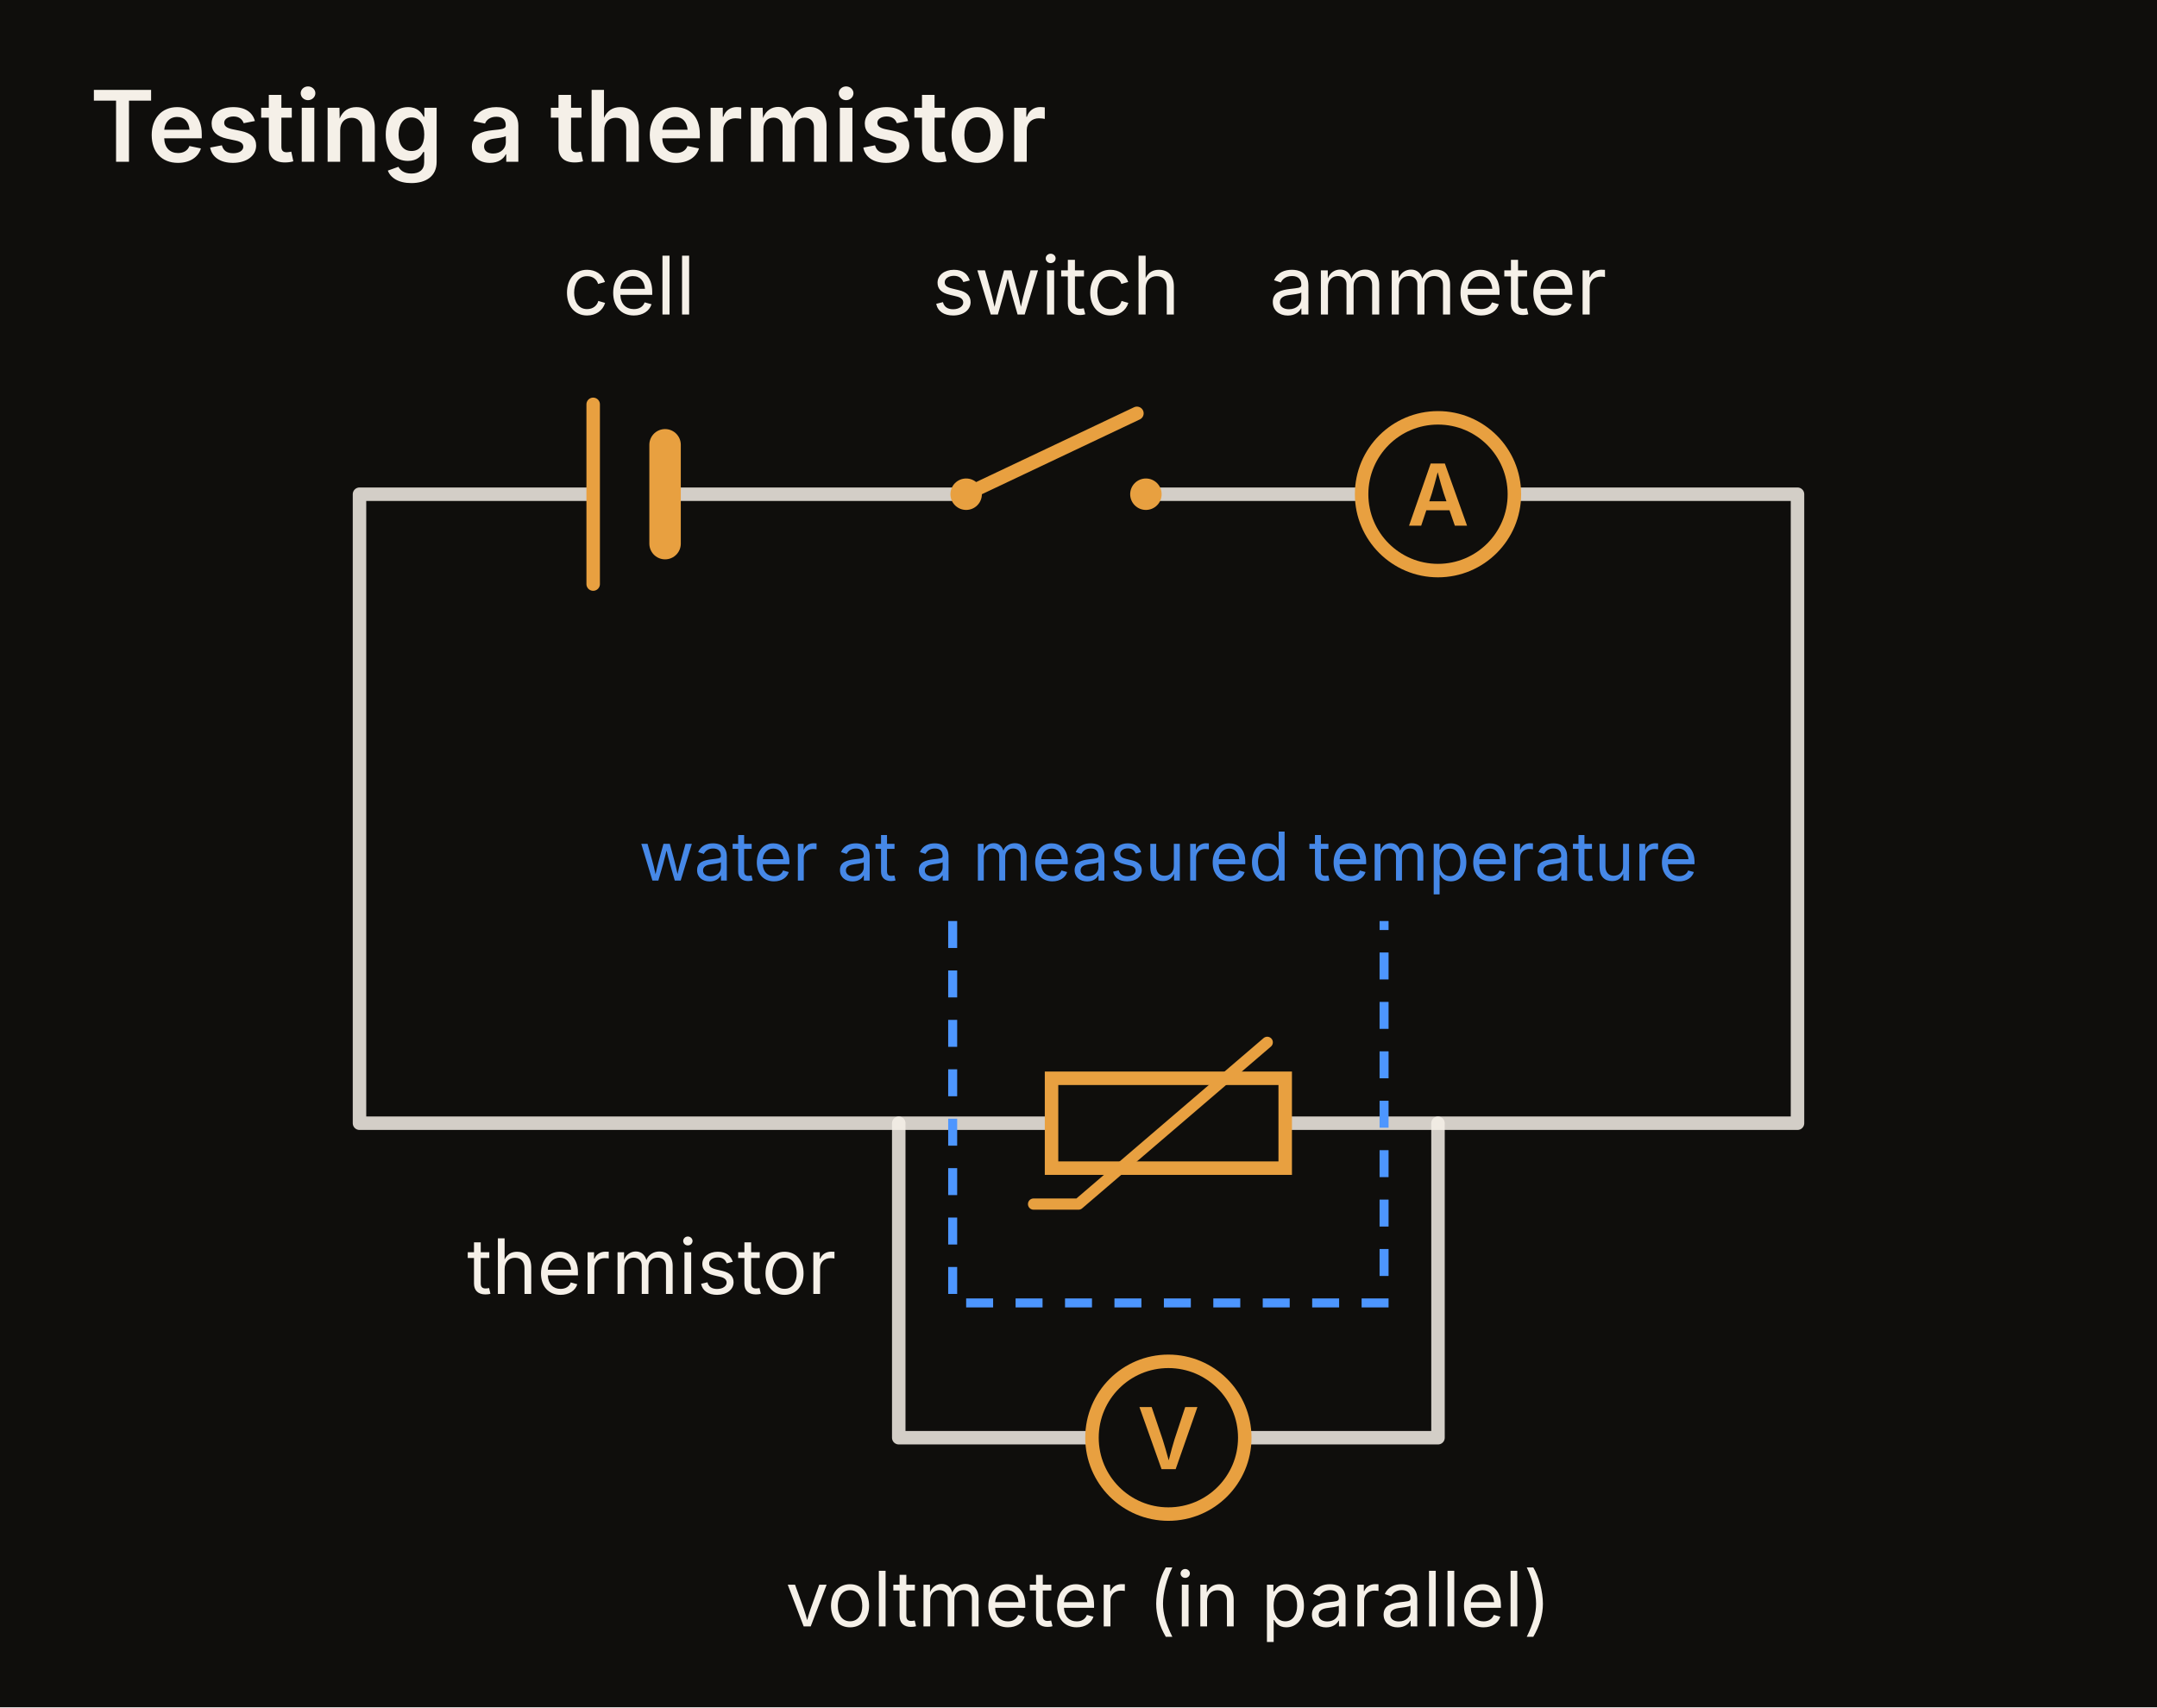
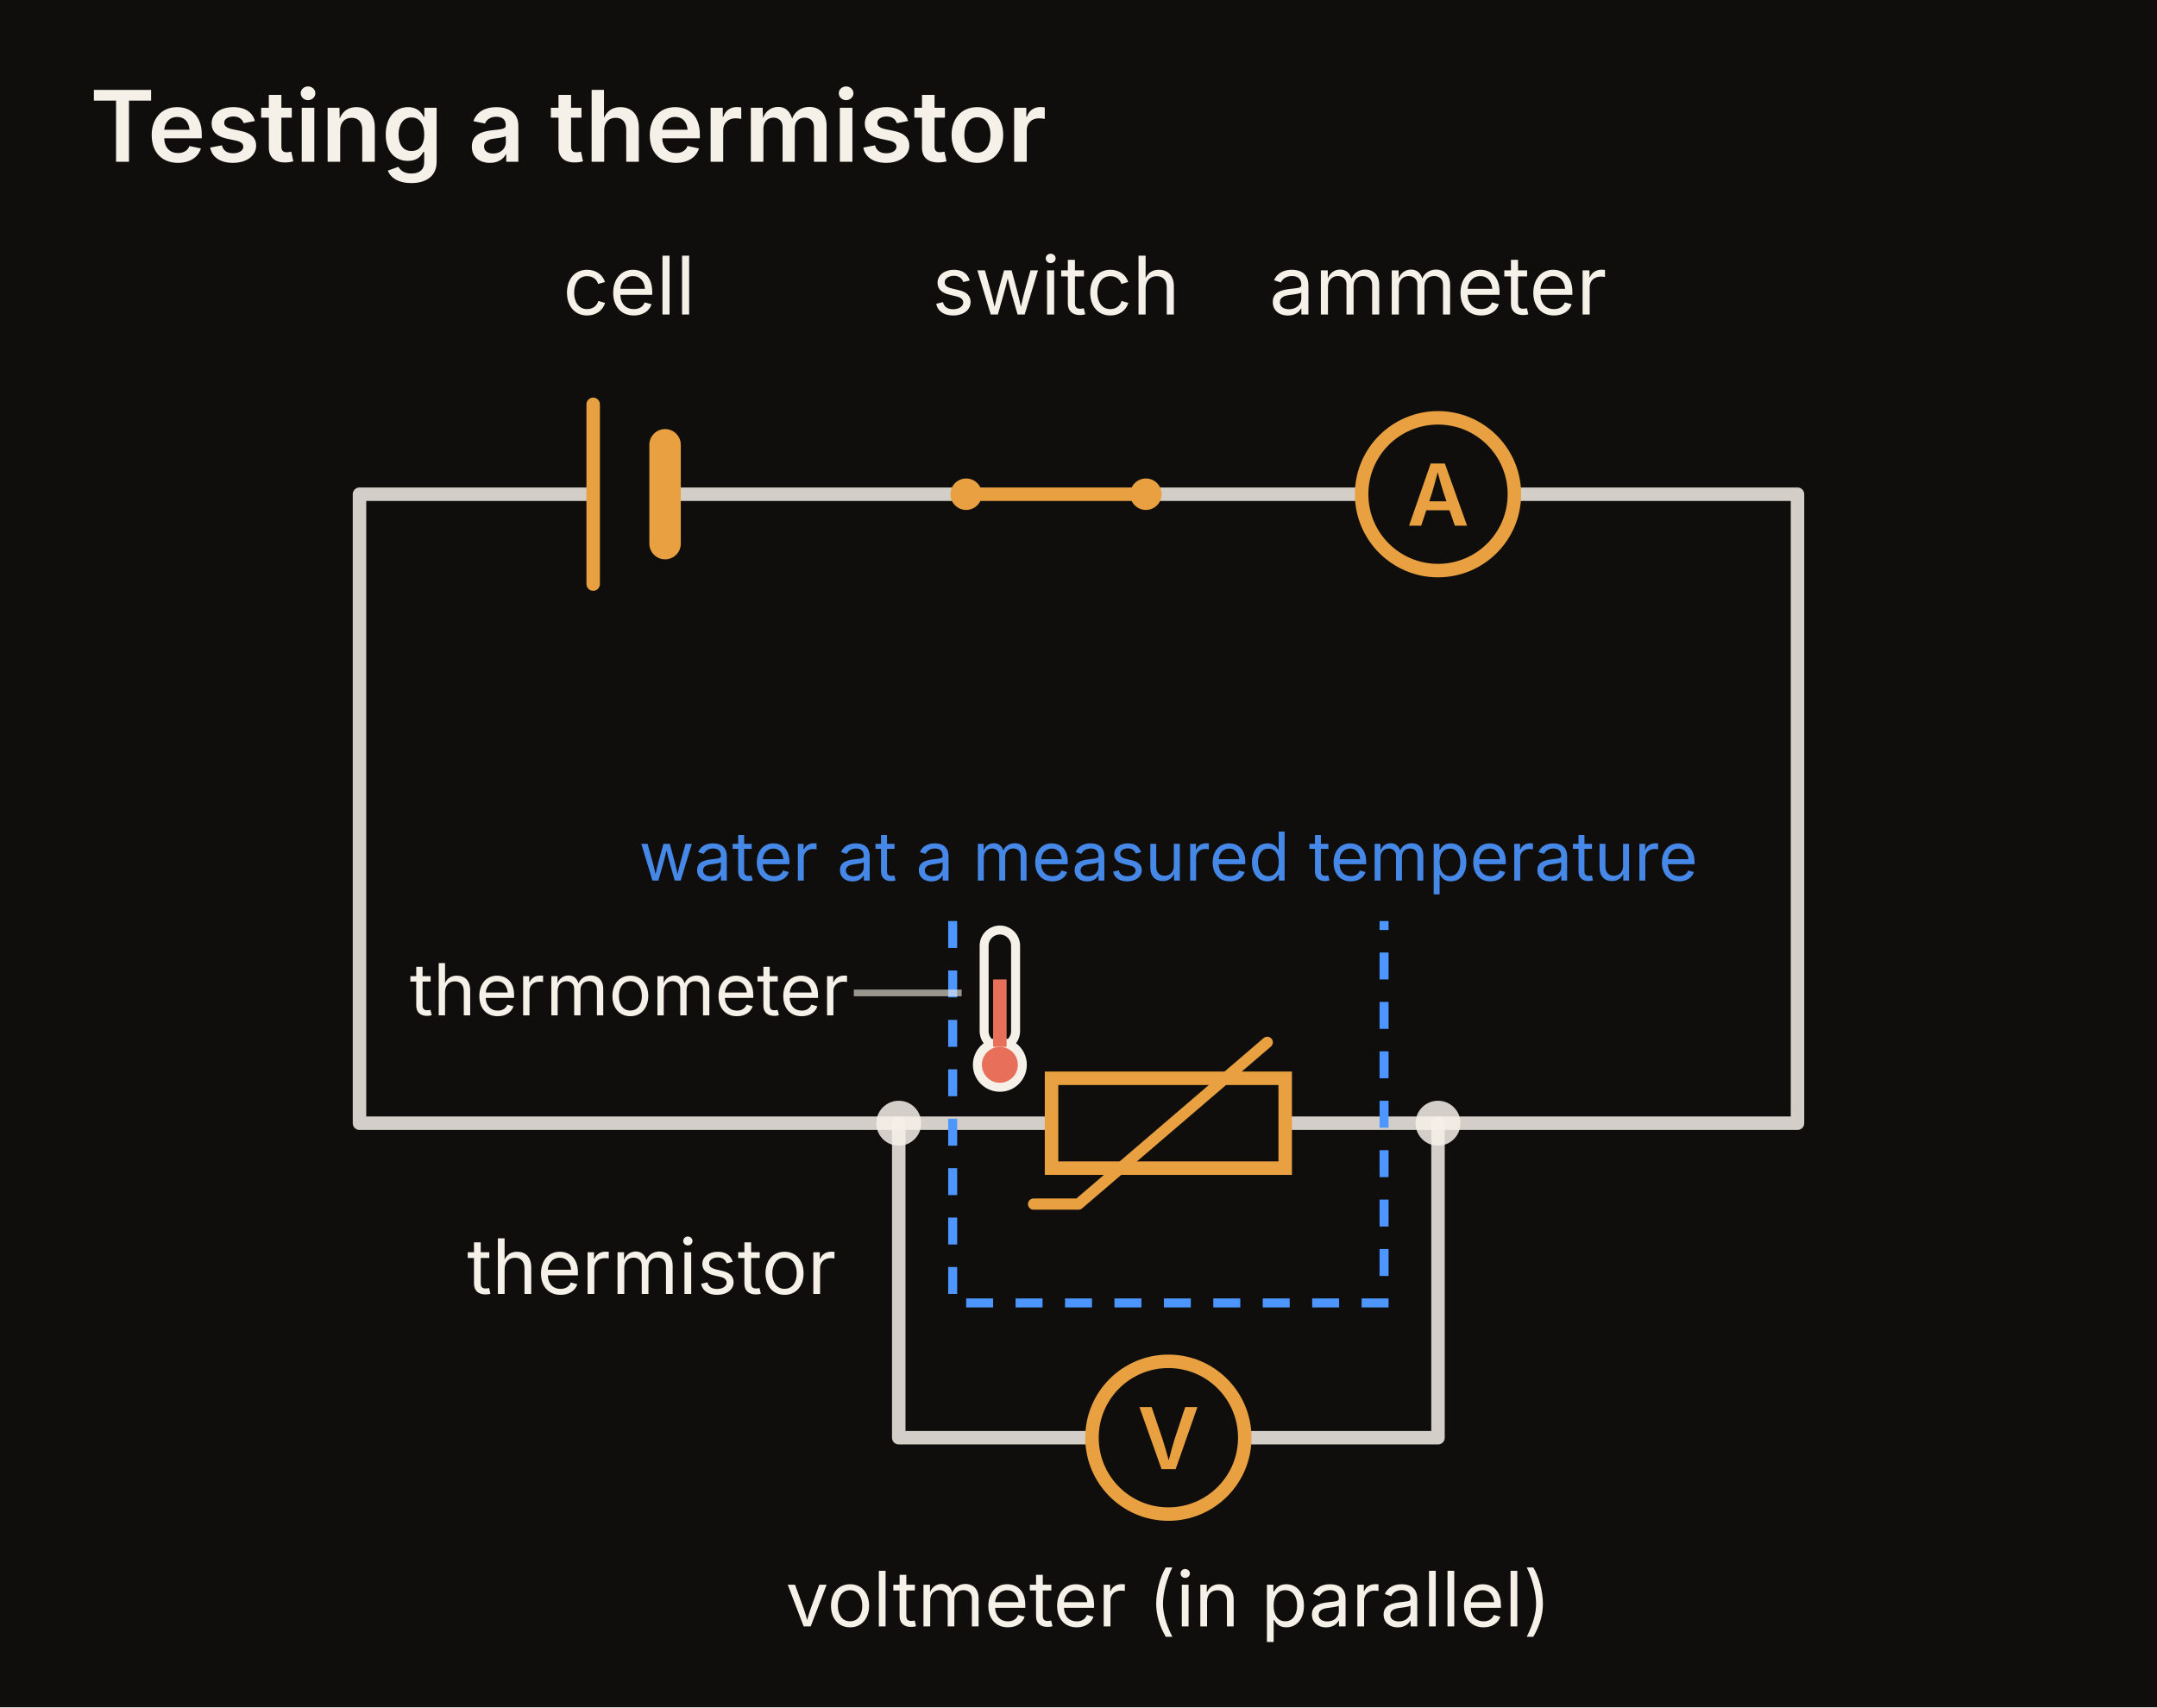
- <svg xmlns="http://www.w3.org/2000/svg" viewBox="0 0 480 380" width="100%" role="img" aria-label="Circuit for measuring the resistance of a thermistor: a cell, a switch and an ammeter in series with the thermistor, which sits in water at a measured temperature; a voltmeter in parallel across the thermistor">
+ <svg xmlns="http://www.w3.org/2000/svg" viewBox="0 0 480 380" width="100%" role="img" aria-label="Circuit for measuring the resistance of a thermistor: a cell, a closed switch and an ammeter in series with the thermistor, which sits in water with a thermometer; a voltmeter in parallel across the thermistor">
  <rect x="0" y="0" width="480" height="380" fill="#0f0e0c" />
  <text x="20" y="36" font-family="Inter, 'Helvetica Neue', Arial, sans-serif" font-size="22" font-weight="600" fill="#f5f0e8">Testing a thermistor</text>
  <path d="M149 110 H215 M255 110 H303 M337 110 H400 V250 H286 M234 250 H80 V110 H131" fill="none" stroke="rgba(245,240,232,0.85)" stroke-width="3" stroke-linecap="round" stroke-linejoin="round" />
  <path d="M132 90 V130" fill="none" stroke="#e8a040" stroke-width="3" stroke-linecap="round" stroke-linejoin="round" />
  <path d="M148 99 V121" fill="none" stroke="#e8a040" stroke-width="7" stroke-linecap="round" stroke-linejoin="round" />
-   <path d="M215 110 L253 92" fill="none" stroke="#e8a040" stroke-width="3" stroke-linecap="round" stroke-linejoin="round" />
+   <path d="M215 110 L255 110" fill="none" stroke="#e8a040" stroke-width="3" stroke-linecap="round" stroke-linejoin="round" />
  <circle cx="215" cy="110" r="3.5" fill="#e8a040" />
  <circle cx="255" cy="110" r="3.5" fill="#e8a040" />
  <circle cx="320" cy="110" r="17" fill="#0f0e0c" stroke="#e8a040" stroke-width="3" />
  <text x="320" y="117" font-family="Inter, 'Helvetica Neue', Arial, sans-serif" font-size="19" font-weight="600" text-anchor="middle" fill="#e8a040">A</text>
  <rect x="234" y="240" width="52" height="20" fill="#0f0e0c" stroke="#e8a040" stroke-width="3" />
  <path d="M230 268 H240 L282 232" fill="none" stroke="#e8a040" stroke-width="2.5" stroke-linecap="round" stroke-linejoin="round" />
  <path d="M200 250 V320 H243 M277 320 H320 V250" fill="none" stroke="rgba(245,240,232,0.85)" stroke-width="3" stroke-linecap="round" stroke-linejoin="round" />
  <circle cx="260" cy="320" r="17" fill="#0f0e0c" stroke="#e8a040" stroke-width="3" />
  <text x="260" y="327" font-family="Inter, 'Helvetica Neue', Arial, sans-serif" font-size="19" font-weight="600" text-anchor="middle" fill="#e8a040">V</text>
  <path d="M212 205 V290 H308 V205" fill="none" stroke="#4d96ff" stroke-width="2" stroke-dasharray="6 5" />
+   <circle cx="200" cy="250" r="5" fill="rgba(245,240,232,0.85)" />
+   <circle cx="320" cy="250" r="5" fill="rgba(245,240,232,0.85)" />
+   <rect x="219" y="207" width="7" height="26" rx="3.5" fill="none" stroke="#f5f0e8" stroke-width="2" />
+   <circle cx="222.5" cy="237" r="5" fill="#e8705a" stroke="#f5f0e8" stroke-width="2" />
+   <line x1="222.5" y1="233" x2="222.5" y2="218" stroke="#e8705a" stroke-width="3" />
+   <line x1="190" y1="221" x2="214" y2="221" stroke="rgba(245,240,232,0.6)" stroke-width="1.5" />
+   <text x="140" y="226" font-family="Inter, 'Helvetica Neue', Arial, sans-serif" font-size="16" text-anchor="middle" fill="#f5f0e8">thermometer</text>
  <text x="140" y="70" font-family="Inter, 'Helvetica Neue', Arial, sans-serif" font-size="18" text-anchor="middle" fill="#f5f0e8">cell</text>
  <text x="235" y="70" font-family="Inter, 'Helvetica Neue', Arial, sans-serif" font-size="18" text-anchor="middle" fill="#f5f0e8">switch</text>
  <text x="320" y="70" font-family="Inter, 'Helvetica Neue', Arial, sans-serif" font-size="18" text-anchor="middle" fill="#f5f0e8">ammeter</text>
  <text x="260" y="196" font-family="Inter, 'Helvetica Neue', Arial, sans-serif" font-size="15" text-anchor="middle" fill="#4d96ff" fill-opacity="0.9">water at a measured temperature</text>
  <text x="145" y="288" font-family="Inter, 'Helvetica Neue', Arial, sans-serif" font-size="17" text-anchor="middle" fill="#f5f0e8">thermistor</text>
  <text x="260" y="362" font-family="Inter, 'Helvetica Neue', Arial, sans-serif" font-size="17" text-anchor="middle" fill="#f5f0e8">voltmeter (in parallel)</text>
</svg>
